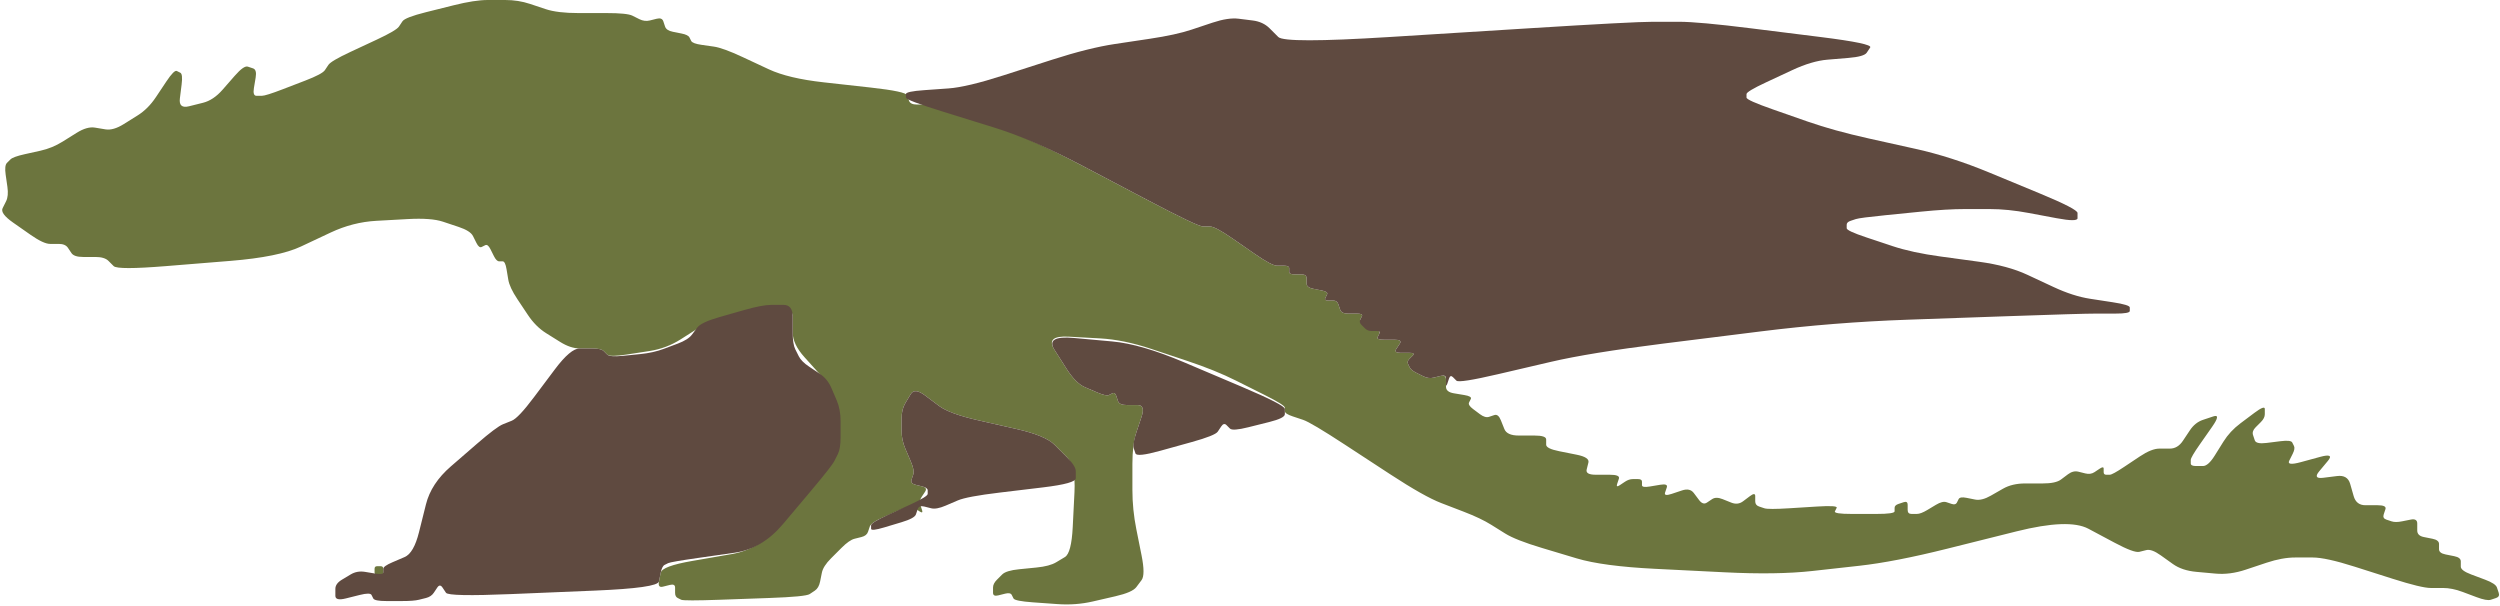
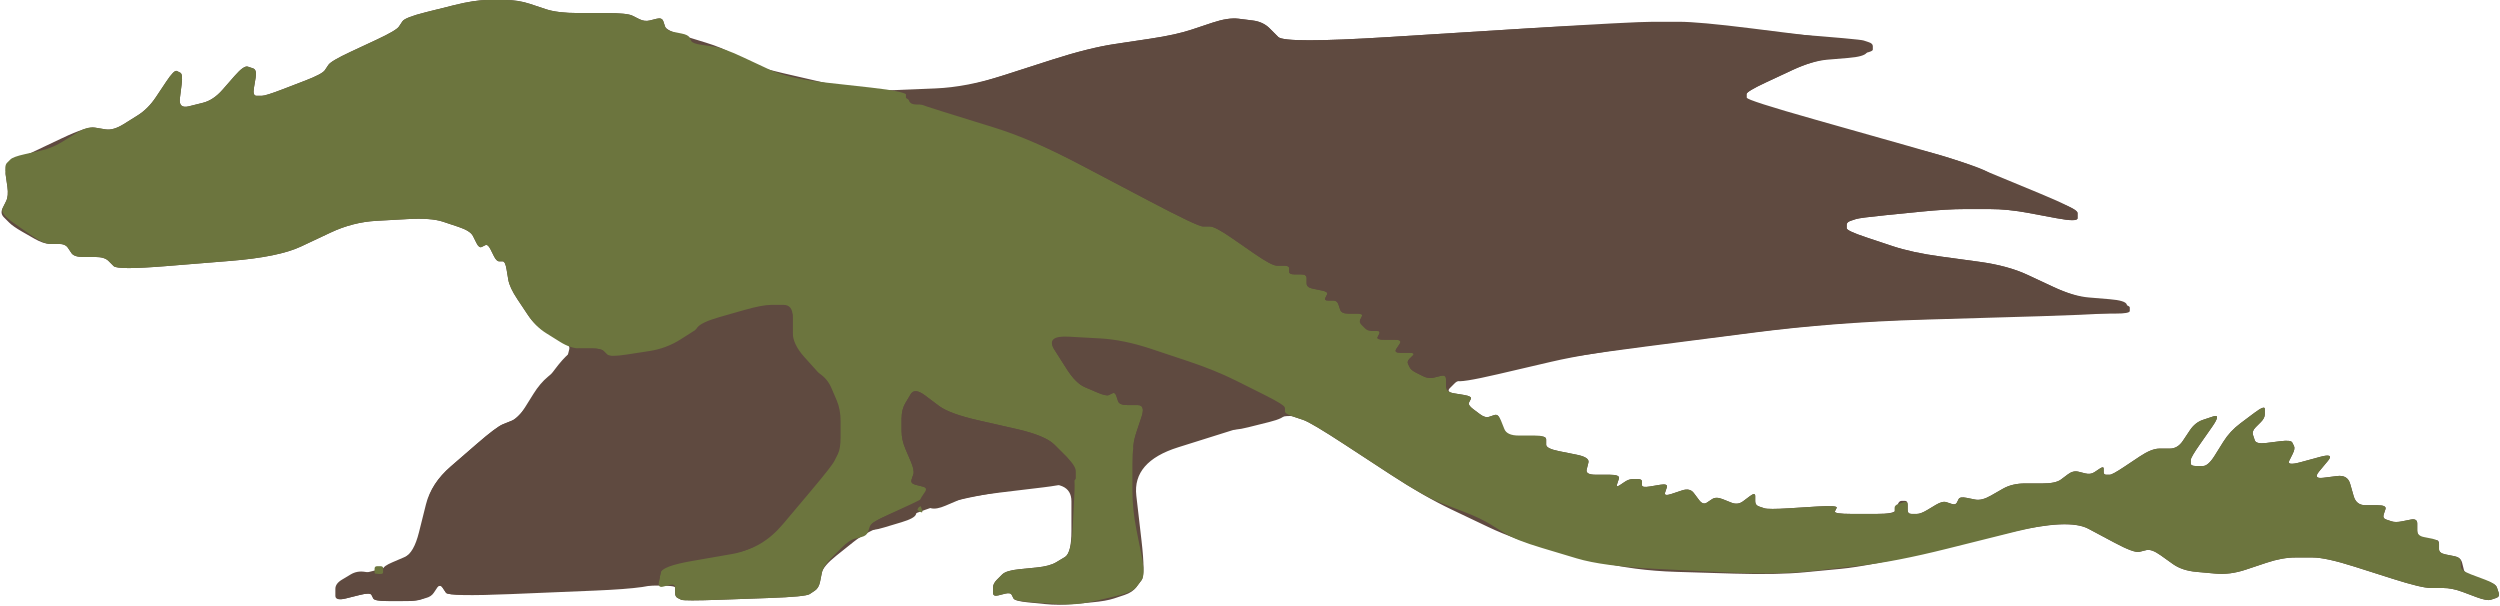
<svg xmlns="http://www.w3.org/2000/svg" viewBox="0 0 574 139" width="574" height="139">
+   <path data-wing-backing="true" fill="rgb(95,74,64)" d="M104.2 1.2L104.2 1.2Q109 0 112 0L116 0Q119 0 121.7 0.9L125.3 2.1Q128 3 132.8 3L139.2 3Q144 3 145.2 3.6L146.8 4.4Q148 5 149.2 4.7L150.8 4.3Q152 4 152.3 4.9L152.7 6.1Q153 7 156.9 8.2L162.1 9.8Q166 11 167.8 12.2L170.2 13.8Q172 15 179.8 16.8L190.2 19.2Q198 21 205.2 20.7L214.8 20.3Q222 20 230.4 17.3L241.6 13.7Q250 11 256 10.1L264 8.9Q270 8 273.6 6.8L278.4 5.2Q282 4 284.4 4.3L287.6 4.7Q290 5 291.5 6.5L293.5 8.5Q295 10 319 8.5L351 6.5Q375 5 390.6 6.2L411.4 7.8Q427 9 427.9 9.3L429.1 9.7Q430 10 430 10.6L430 11.4Q430 12 425.8 12.6L420.2 13.4Q416 14 411.5 16.1L405.5 18.9Q401 21 401 21.6L401 22.4Q401 23 416.9 27.5L438.1 33.5Q454 38 456.4 39.5L459.6 41.5Q462 43 466.5 44.5L472.5 46.5Q477 48 477 48.9L477 50.1Q477 51 472.2 50.1L465.8 48.9Q461 48 456.8 48L451.2 48Q447 48 441 48.6L433 49.4Q427 50 426.1 50.3L424.9 50.7Q424 51 424 51.6L424 52.4Q424 53 428.5 54.5L434.5 56.5Q439 58 445.6 58.9L454.4 60.1Q461 61 465.5 63.1L471.5 65.9Q476 68 479.6 68.3L484.4 68.7Q488 69 488.3 69.9L488.7 71.1Q489 72 468.6 72.6L441.4 73.4Q421 74 402.4 76.4L377.6 79.6Q359 82 351.8 83.5L342.2 85.5Q335 87 334.1 87.9L332.9 89.1Q332 90 333.8 90.3L336.2 90.7Q338 91 337.7 91.6L337.3 92.4Q337 93 338.2 93.9L339.8 95.1Q341 96 341.9 95.7L343.1 95.3Q344 95 344.3 96.2L344.7 97.8Q345 99 345.9 99.6L347.1 100.4Q348 101 350.1 100.7L352.9 100.3Q355 100 355 100.9L355 102.1Q355 103 358 103.6L362 104.4Q365 105 364.7 106.2L364.3 107.8Q364 109 366.4 109L369.6 109Q372 109 371.7 109.9L371.3 111.1Q371 112 371.9 111.4L373.1 110.6Q374 110 374.9 110L376.1 110Q377 110 377 110.6L377 111.4Q377 112 378.8 111.7L381.2 111.3Q383 111 382.7 111.9L382.3 113.1Q382 114 383.8 113.4L386.2 112.6Q388 112 388.9 113.2L390.1 114.8Q391 116 391.9 115.4L393.1 114.6Q394 114 395.5 114.6L397.5 115.4Q399 116 400.2 115.1L401.8 113.9Q403 113 403 113.9L403 115.1Q403 116 403.9 116.3L405.1 116.7Q406 117 410.8 116.7L417.2 116.3Q422 116 421.7 116.6L421.3 117.4Q421 118 425.2 118L430.8 118Q435 118 435.3 117.1L435.7 115.9Q436 115 436.6 115L437.4 115Q438 115 438 115.9L438 117.1Q438 118 438.9 118L440.1 118Q441 118 442.5 117.1L444.5 115.9Q446 115 446.9 115.3L448.1 115.7Q449 116 449.3 115.4L449.7 114.6Q450 114 451.5 114.3L453.5 114.7Q455 115 457.1 113.8L459.9 112.2Q462 111 465 111L469 111Q472 111 473.2 110.1L474.8 108.9Q476 108 477.2 108.3L478.8 108.7Q480 109 480.9 108.4L482.1 107.6Q483 107 483 107.6L483 108.4Q483 109 483.6 109L484.4 109Q485 109 487.7 107.2L491.3 104.8Q494 103 495.8 103L498.2 103Q500 103 501.2 101.2L502.8 98.8Q504 97 505.8 96.4L508.2 95.6Q510 95 507.9 98L505.1 102Q503 105 503 105.6L503 106.4Q503 107 504.2 107L505.8 107Q507 107 508.5 104.6L510.5 101.4Q512 99 514.4 97.2L517.6 94.8Q520 93 520 93.9L520 95.1Q520 96 519.1 96.9L517.9 98.1Q517 99 517.3 99.9L517.7 101.1Q518 102 520.4 101.7L523.6 101.3Q526 101 526.3 101.6L526.7 102.4Q527 103 526.4 104.2L525.6 105.8Q525 107 528.3 106.1L532.7 104.9Q536 104 534.5 105.8L532.5 108.2Q531 110 533.4 109.7L536.6 109.3Q539 109 539.6 111.1L540.4 113.9Q541 116 543.1 116L545.9 116Q548 116 547.7 116.9L547.3 118.1Q547 119 547.9 119.3L549.1 119.7Q550 120 551.5 119.7L553.5 119.3Q555 119 555 120.2L555 121.8Q555 123 555.9 123.3L557.1 123.7Q558 124 558.6 124L559.4 124Q560 124 560 124.9L560 126.1Q560 127 561.5 127.3L563.5 127.7Q565 128 565.3 129.2L565.7 130.8Q566 132 568.1 132.6L570.9 133.4Q573 134 573.3 134.9L573.7 136.1Q574 137 573.1 137.3L571.9 137.7Q571 138 568.6 137.1L565.4 135.9Q563 135 560.9 135L558.1 135Q556 135 549.4 132.9L540.6 130.1Q534 128 531 128L527 128Q524 128 520.4 129.2L515.6 130.8Q512 132 508.7 131.7L504.3 131.3Q501 131 498.9 129.5L496.1 127.5Q494 126 492.8 126.3L491.2 126.7Q490 127 485.5 124.6L479.5 121.4Q475 119 461.2 122.3L442.8 126.7Q429 130 422.7 130.6L414.3 131.4Q408 132 398.1 131.7L384.9 131.3Q375 131 366.9 128.9L356.1 126.1Q348 124 341.7 121L333.3 117Q327 114 319.2 108.9L308.8 102.1Q301 97 299.2 96.4L296.8 95.6Q295 95 284.5 98.3L270.5 102.7Q260 106 260.9 113.8L262.1 124.2Q263 132 262.1 133.2L260.9 134.8Q260 136 258.2 136.6L255.8 137.4Q254 138 250.7 138.3L246.3 138.7Q243 139 240 138.7L236 138.3Q233 138 232.7 137.4L232.3 136.6Q232 136 230.8 136.3L229.2 136.7Q228 137 228 136.1L228 134.9Q228 134 228.9 133.1L230.1 131.9Q231 131 234 130.7L238 130.3Q241 130 242.5 129.1L244.5 127.9Q246 127 246 121.9L246 115.1Q246 110 237.6 111.5L226.4 113.5Q218 115 212.3 117.1L204.7 119.9Q199 122 196 124.4L192 127.6Q189 130 188.7 131.5L188.3 133.5Q188 135 187.1 135.6L185.9 136.4Q185 137 176.6 137.3L165.4 137.7Q157 138 156.4 137.7L155.6 137.3Q155 137 155 136.1L155 134.9Q155 134 139.4 134.9L118.6 136.1Q103 137 102.4 136.1L101.6 134.9Q101 134 99.8 135.2L98.2 136.8Q97 138 93.7 138L89.3 138Q86 138 85.7 137.4L85.3 136.6Q85 136 82.6 136.6L79.4 137.4Q77 138 77.3 136.5L77.7 134.5Q78 133 81.6 132.1L86.4 130.9Q90 130 91.8 128.8L94.2 127.2Q96 126 96.9 121.5L98.1 115.5Q99 111 103.5 107.1L109.5 101.9Q114 98 115.5 97.4L117.5 96.6Q119 96 120.5 93.6L122.5 90.4Q124 88 125.8 86.5L128.2 84.5Q130 83 130.3 81.8L130.7 80.2Q131 79 128.6 77.8L125.4 76.2Q123 75 121.2 72.3L118.8 68.7Q117 66 116.7 64.2L116.3 61.8Q116 60 115.4 60L114.6 60Q114 60 113.4 58.8L112.6 57.2Q112 56 111.4 56.3L110.6 56.7Q110 57 109.4 55.8L108.6 54.2Q108 53 105.3 52.1L101.7 50.9Q99 50 93.6 50.3L86.4 50.7Q81 51 75.9 53.4L69.1 56.6Q64 59 52.9 59.9L38.1 61.1Q27 62 26.1 61.1L24.9 59.9Q24 59 21.9 59L19.1 59Q17 59 16.4 58.1L15.6 56.9Q15 56 13.5 56L11.5 56Q10 56 7.9 54.8L5.1 53.2Q3 52 2.1 51.1L0.9 49.9Q0 49 0.6 47.8L1.4 46.2Q2 45 1.7 42.9L1.3 40.1Q1 38 6.7 35.3L14.3 31.7Q20 29 21.8 29.3L24.2 29.7Q26 30 28.4 28.5L31.6 26.5Q34 25 35.8 22.3L38.2 18.7Q40 16 40.6 16.3L41.4 16.7Q42 17 41.7 19.4L41.3 22.6Q41 25 43.4 24.4L46.6 23.6Q49 23 51.1 20.6L53.9 17.4Q56 15 56.9 15.3L58.1 15.7Q59 16 58.7 17.8L58.3 20.2Q58 22 58.9 22L60.1 22Q61 22 64.9 20.5L70.1 18.5Q74 17 74.6 16.1L75.4 14.9Q76 14 80.5 11.9L86.5 9.1Q91 7 91.6 6.1L92.4 4.9Q93 4 97.8 2.8Z" />
  <path fill="rgb(108,117,62)" d="M104.2 1.2L104.2 1.2Q109 0 112 0L116 0Q119 0 121.7 0.9L125.3 2.1Q128 3 132.8 3L139.2 3Q144 3 145.2 3.6L146.8 4.4Q148 5 149.2 4.7L150.8 4.3Q152 4 152.3 4.9L152.7 6.1Q153 7 154.5 7.3L156.5 7.7Q158 8 158.3 8.6L158.7 9.4Q159 10 161.1 10.3L163.9 10.7Q166 11 170.5 13.1L176.5 15.9Q181 18 189.1 18.9L199.9 20.1Q208 21 208.3 21.9L208.7 23.1Q209 24 210.5 24L212.5 24Q214 24 220.9 26.4L230.1 29.6Q237 32 248.4 38L263.6 46Q275 52 276.2 52L277.8 52Q279 52 282.9 54.7L288.1 58.3Q292 61 293.2 61L294.8 61Q296 61 296 61.6L296 62.4Q296 63 297.2 63L298.8 63Q300 63 300 63.9L300 65.1Q300 66 301.5 66.3L303.5 66.7Q305 67 304.7 67.6L304.3 68.4Q304 69 304.9 69L306.1 69Q307 69 307.3 69.9L307.7 71.1Q308 72 309.5 72L311.5 72Q313 72 312.7 72.6L312.3 73.4Q312 74 313.5 74.6L315.5 75.4Q317 76 316.7 76.6L316.3 77.4Q316 78 317.8 78L320.2 78Q322 78 321.4 78.9L320.6 80.1Q320 81 321.5 81L323.5 81Q325 81 324.4 81.6L323.6 82.4Q323 83 323.3 83.6L323.7 84.4Q324 85 325.2 85.6L326.8 86.4Q328 87 329.2 86.7L330.8 86.3Q332 86 332 87.2L332 88.8Q332 90 333.8 90.3L336.2 90.7Q338 91 337.7 91.6L337.3 92.4Q337 93 338.2 93.9L339.8 95.1Q341 96 341.9 95.7L343.1 95.3Q344 95 344.6 96.5L345.4 98.5Q346 100 348.7 100L352.3 100Q355 100 355 100.9L355 102.1Q355 103 358 103.6L362 104.4Q365 105 364.7 106.2L364.3 107.8Q364 109 366.4 109L369.6 109Q372 109 371.7 109.9L371.3 111.1Q371 112 371.9 111.4L373.1 110.6Q374 110 374.9 110L376.1 110Q377 110 377 110.6L377 111.4Q377 112 378.8 111.7L381.2 111.3Q383 111 382.7 111.9L382.3 113.1Q382 114 383.8 113.4L386.2 112.6Q388 112 388.9 113.2L390.1 114.8Q391 116 391.9 115.4L393.1 114.6Q394 114 395.5 114.6L397.5 115.4Q399 116 400.2 115.1L401.8 113.9Q403 113 403 113.9L403 115.1Q403 116 403.9 116.3L405.1 116.7Q406 117 410.8 116.7L417.2 116.3Q422 116 421.7 116.6L421.3 117.4Q421 118 425.2 118L430.8 118Q435 118 435 117.4L435 116.6Q435 116 435.9 115.7L437.1 115.3Q438 115 438 115.9L438 117.1Q438 118 438.9 118L440.1 118Q441 118 442.5 117.1L444.5 115.9Q446 115 446.9 115.3L448.1 115.7Q449 116 449.3 115.4L449.7 114.6Q450 114 451.5 114.3L453.5 114.7Q455 115 457.1 113.8L459.9 112.2Q462 111 465 111L469 111Q472 111 473.2 110.1L474.8 108.9Q476 108 477.2 108.3L478.8 108.7Q480 109 480.9 108.4L482.1 107.6Q483 107 483 107.6L483 108.4Q483 109 483.6 109L484.4 109Q485 109 487.7 107.2L491.3 104.8Q494 103 495.8 103L498.2 103Q500 103 501.2 101.2L502.8 98.8Q504 97 505.8 96.4L508.2 95.6Q510 95 507.9 98L505.1 102Q503 105 503 105.6L503 106.4Q503 107 504.2 107L505.8 107Q507 107 508.5 104.6L510.5 101.4Q512 99 514.4 97.2L517.6 94.8Q520 93 520 93.9L520 95.1Q520 96 519.1 96.9L517.9 98.1Q517 99 517.3 99.9L517.7 101.1Q518 102 520.4 101.7L523.6 101.3Q526 101 526.3 101.6L526.7 102.4Q527 103 526.4 104.2L525.6 105.8Q525 107 528.3 106.1L532.7 104.9Q536 104 534.5 105.8L532.5 108.2Q531 110 533.4 109.7L536.6 109.3Q539 109 539.6 111.1L540.4 113.9Q541 116 543.1 116L545.9 116Q548 116 547.7 116.9L547.3 118.1Q547 119 547.9 119.3L549.1 119.7Q550 120 551.5 119.7L553.5 119.3Q555 119 555 120.2L555 121.8Q555 123 556.5 123.3L558.5 123.7Q560 124 560 124.9L560 126.1Q560 127 561.5 127.3L563.5 127.7Q565 128 565 128.9L565 130.1Q565 131 567.4 131.9L570.6 133.1Q573 134 573.3 134.9L573.7 136.1Q574 137 573.1 137.3L571.9 137.7Q571 138 568.6 137.1L565.4 135.9Q563 135 560.9 135L558.1 135Q556 135 549.4 132.9L540.6 130.1Q534 128 531 128L527 128Q524 128 520.4 129.2L515.6 130.8Q512 132 508.7 131.7L504.3 131.3Q501 131 498.9 129.5L496.1 127.5Q494 126 492.8 126.3L491.2 126.7Q490 127 485.5 124.6L479.5 121.4Q475 119 463 122L447 126Q435 129 426.9 129.9L416.1 131.1Q408 132 396 131.4L380 130.6Q368 130 362 128.2L354 125.8Q348 124 345.6 122.5L342.4 120.5Q340 119 336.1 117.5L330.9 115.5Q327 114 319.2 108.9L308.8 102.1Q301 97 299.2 96.4L296.8 95.6Q295 95 295 94.4L295 93.6Q295 93 290.2 90.6L283.8 87.4Q279 85 272.7 82.9L264.3 80.1Q258 78 252.6 77.7L245.4 77.3Q240 77 242.1 80.3L244.9 84.7Q247 88 249.1 88.9L251.9 90.1Q254 91 254.6 90.7L255.4 90.3Q256 90 256.3 90.9L256.7 92.1Q257 93 258.8 93L261.2 93Q263 93 262.1 95.7L260.9 99.3Q260 102 260 106.5L260 112.5Q260 117 260.9 121.5L262.1 127.5Q263 132 262.1 133.2L260.9 134.8Q260 136 256.1 136.9L250.9 138.1Q247 139 242.8 138.7L237.2 138.3Q233 138 232.7 137.4L232.3 136.6Q232 136 230.8 136.3L229.2 136.7Q228 137 228 136.1L228 134.9Q228 134 228.9 133.1L230.1 131.9Q231 131 234 130.7L238 130.3Q241 130 242.5 129.1L244.5 127.9Q246 127 246.3 121L246.7 113Q247 107 244.9 104.9L242.1 102.1Q240 100 233.4 98.5L224.6 96.5Q218 95 215.6 93.2L212.4 90.8Q210 89 209.1 90.5L207.9 92.5Q207 94 207 96.1L207 98.9Q207 101 207.9 103.1L209.1 105.9Q210 108 209.7 108.9L209.3 110.1Q209 111 210.2 111.3L211.8 111.7Q213 112 212.4 112.9L211.6 114.1Q211 115 211.3 115.9L211.7 117.1Q212 118 211.1 117.4L209.9 116.6Q209 116 206.3 117.2L202.7 118.8Q200 120 199.7 120.9L199.3 122.1Q199 123 197.8 123.3L196.2 123.7Q195 124 193.2 125.8L190.8 128.2Q189 130 188.7 131.5L188.3 133.5Q188 135 187.1 135.6L185.9 136.4Q185 137 176.6 137.3L165.4 137.7Q157 138 156.4 137.7L155.6 137.3Q155 137 155 136.1L155 134.9Q155 134 153.8 134.3L152.2 134.7Q151 135 151.3 133.5L151.7 131.5Q152 130 158.9 128.8L168.1 127.2Q175 126 180.4 119.1L187.6 109.9Q193 103 192.4 98.8L191.6 93.2Q191 89 188.3 86L184.7 82Q182 79 182 76.3L182 72.7Q182 70 176.6 70.9L169.4 72.1Q164 73 160.7 75.1L156.3 77.9Q153 80 149.1 80.6L143.9 81.4Q140 82 139.4 81.4L138.6 80.6Q138 80 135.9 80L133.1 80Q131 80 128.6 78.5L125.4 76.5Q123 75 121.2 72.3L118.8 68.7Q117 66 116.7 64.2L116.3 61.8Q116 60 115.4 60L114.6 60Q114 60 113.4 58.8L112.6 57.2Q112 56 111.4 56.3L110.6 56.7Q110 57 109.4 55.8L108.6 54.2Q108 53 105.3 52.1L101.7 50.9Q99 50 93.6 50.3L86.4 50.7Q81 51 75.9 53.4L69.1 56.6Q64 59 52.9 59.9L38.1 61.1Q27 62 26.1 61.1L24.9 59.9Q24 59 21.9 59L19.1 59Q17 59 16.4 58.1L15.6 56.9Q15 56 13.5 56L11.5 56Q10 56 7 53.9L3 51.1Q0 49 0.6 47.8L1.4 46.2Q2 45 1.7 42.9L1.3 40.1Q1 38 1.6 37.4L2.4 36.6Q3 36 5.7 35.4L9.3 34.6Q12 34 14.4 32.5L17.6 30.5Q20 29 21.8 29.3L24.2 29.7Q26 30 28.4 28.5L31.6 26.5Q34 25 35.8 22.3L38.2 18.7Q40 16 40.6 16.3L41.4 16.7Q42 17 41.7 19.4L41.3 22.6Q41 25 43.4 24.4L46.6 23.6Q49 23 51.1 20.6L53.9 17.4Q56 15 56.9 15.3L58.1 15.7Q59 16 58.7 17.8L58.3 20.2Q58 22 58.9 22L60.1 22Q61 22 64.9 20.5L70.1 18.5Q74 17 74.6 16.1L75.4 14.9Q76 14 80.5 11.9L86.5 9.1Q91 7 91.6 6.1L92.4 4.9Q93 4 97.8 2.8ZM86 130.6L86 130.6Q86 130 86.6 130L87.4 130Q88 130 88 130.6L88 131.4Q88 132 87.4 132L86.6 132Q86 132 86 131.4Z" />
  <path fill="rgb(95,74,64)" d="M278.4 5.2L278.4 5.2Q282 4 284.4 4.3L287.6 4.7Q290 5 291.5 6.5L293.5 8.5Q295 10 319 8.5L351 6.5Q375 5 379.5 5L385.5 5Q390 5 402 6.5L418 8.5Q430 10 429.4 10.9L428.6 12.1Q428 13 424.4 13.3L419.6 13.7Q416 14 411.5 16.1L405.5 18.9Q401 21 401 21.6L401 22.4Q401 23 407 25.1L415 27.9Q421 30 429.1 31.8L439.9 34.2Q448 36 456.7 39.6L468.3 44.4Q477 48 477 48.9L477 50.1Q477 51 472.2 50.1L465.8 48.9Q461 48 456.8 48L451.2 48Q447 48 441 48.6L433 49.4Q427 50 426.1 50.3L424.9 50.7Q424 51 424 51.6L424 52.4Q424 53 428.5 54.5L434.5 56.5Q439 58 445.6 58.9L454.4 60.1Q461 61 465.5 63.1L471.5 65.9Q476 68 479.9 68.6L485.1 69.4Q489 70 489 70.6L489 71.4Q489 72 485.7 72L481.3 72Q478 72 460.9 72.6L438.1 73.4Q421 74 404.2 76.1L381.8 78.9Q365 81 356 83.1L344 85.9Q335 88 334.4 87.4L333.6 86.6Q333 86 332.7 86.9L332.3 88.1Q332 89 332 88.1L332 86.9Q332 86 330.8 86.3L329.2 86.7Q328 87 326.8 86.4L325.2 85.6Q324 85 323.7 84.4L323.3 83.6Q323 83 323.6 82.4L324.4 81.6Q325 81 323.5 81L321.5 81Q320 81 320.6 80.1L321.4 78.9Q322 78 320.2 78L317.8 78Q316 78 316.3 77.4L316.7 76.6Q317 76 316.1 76L314.9 76Q314 76 313.4 75.4L312.6 74.6Q312 74 312.3 73.4L312.7 72.6Q313 72 311.5 72L309.5 72Q308 72 307.7 71.1L307.3 69.9Q307 69 306.1 69L304.9 69Q304 69 304.3 68.4L304.7 67.6Q305 67 303.5 66.7L301.5 66.3Q300 66 300 65.1L300 63.9Q300 63 298.8 63L297.2 63Q296 63 296 62.4L296 61.6Q296 61 294.8 61L293.2 61Q292 61 288.1 58.3L282.9 54.7Q279 52 277.8 52L276.2 52Q275 52 263.6 46L248.4 38Q237 32 228.3 29.3L216.7 25.7Q208 23 208 22.4L208 21.6Q208 21 212.2 20.7L217.8 20.3Q222 20 230.4 17.3L241.6 13.7Q250 11 256 10.1L264 8.9Q270 8 273.6 6.8ZM170.8 71.2L170.8 71.2Q175 70 177.1 70L179.9 70Q182 70 182 72.7L182 76.3Q182 79 182.6 80.2L183.4 81.8Q184 83 185.8 84.2L188.2 85.8Q190 87 190.9 89.1L192.1 91.9Q193 94 193 96.7L193 100.3Q193 103 192.4 104.2L191.6 105.8Q191 107 186.2 112.7L179.8 120.3Q175 126 168.7 126.9L160.3 128.1Q154 129 153.4 129.3L152.6 129.7Q152 130 151.7 131.5L151.3 133.5Q151 135 136.6 135.6L117.4 136.4Q103 137 102.4 136.1L101.6 134.9Q101 134 100.4 134.9L99.6 136.1Q99 137 97.8 137.3L96.2 137.7Q95 138 92.3 138L88.7 138Q86 138 85.7 137.4L85.3 136.6Q85 136 82.6 136.6L79.4 137.4Q77 138 77 136.8L77 135.2Q77 134 78.5 133.1L80.5 131.9Q82 131 83.8 131.3L86.2 131.7Q88 132 88 131.4L88 130.6Q88 130 90.1 129.1L92.9 127.9Q95 127 96.2 122.2L97.8 115.8Q99 111 103.5 107.1L109.5 101.9Q114 98 115.5 97.4L117.5 96.6Q119 96 122.6 91.2L127.4 84.8Q131 80 133.1 80L135.9 80Q138 80 138.6 80.6L139.4 81.4Q140 82 143 81.7L147 81.3Q150 81 152.4 80.1L155.6 78.9Q158 78 158.9 76.8L160.1 75.2Q161 74 165.2 72.8ZM242.1 80.3L242.1 80.3Q240 77 246.6 77.6L255.4 78.4Q262 79 271.9 83.2L285.1 88.8Q295 93 295 93.9L295 95.1Q295 96 291.4 96.9L286.6 98.1Q283 99 282.4 98.4L281.6 97.6Q281 97 280.4 97.9L279.6 99.1Q279 100 273.6 101.5L266.4 103.5Q261 105 260.7 104.1L260.3 102.9Q260 102 260.9 99.3L262.1 95.7Q263 93 261.2 93L258.8 93Q257 93 256.7 92.1L256.3 90.9Q256 90 255.4 90.3L254.6 90.7Q254 91 251.9 90.1L249.1 88.9Q247 88 244.9 84.7ZM209.1 90.5L209.1 90.5Q210 89 212.4 90.8L215.6 93.2Q218 95 224.6 96.5L233.4 98.5Q240 100 242.1 102.1L244.9 104.9Q247 107 247 108.2L247 109.8Q247 111 239.5 111.9L229.5 113.1Q222 114 219.9 114.9L217.1 116.1Q215 117 213.8 116.7L212.2 116.3Q211 116 210.7 116.9L210.3 118.1Q210 119 207 119.9L203 121.1Q200 122 200 121.4L200 120.6Q200 120 203.9 118.2L209.1 115.8Q213 114 213 113.4L213 112.6Q213 112 211.8 111.7L210.2 111.3Q209 111 209.3 110.1L209.7 108.9Q210 108 209.1 105.9L207.9 103.1Q207 101 207 98.9L207 96.1Q207 94 207.9 92.5Z" />
</svg>
